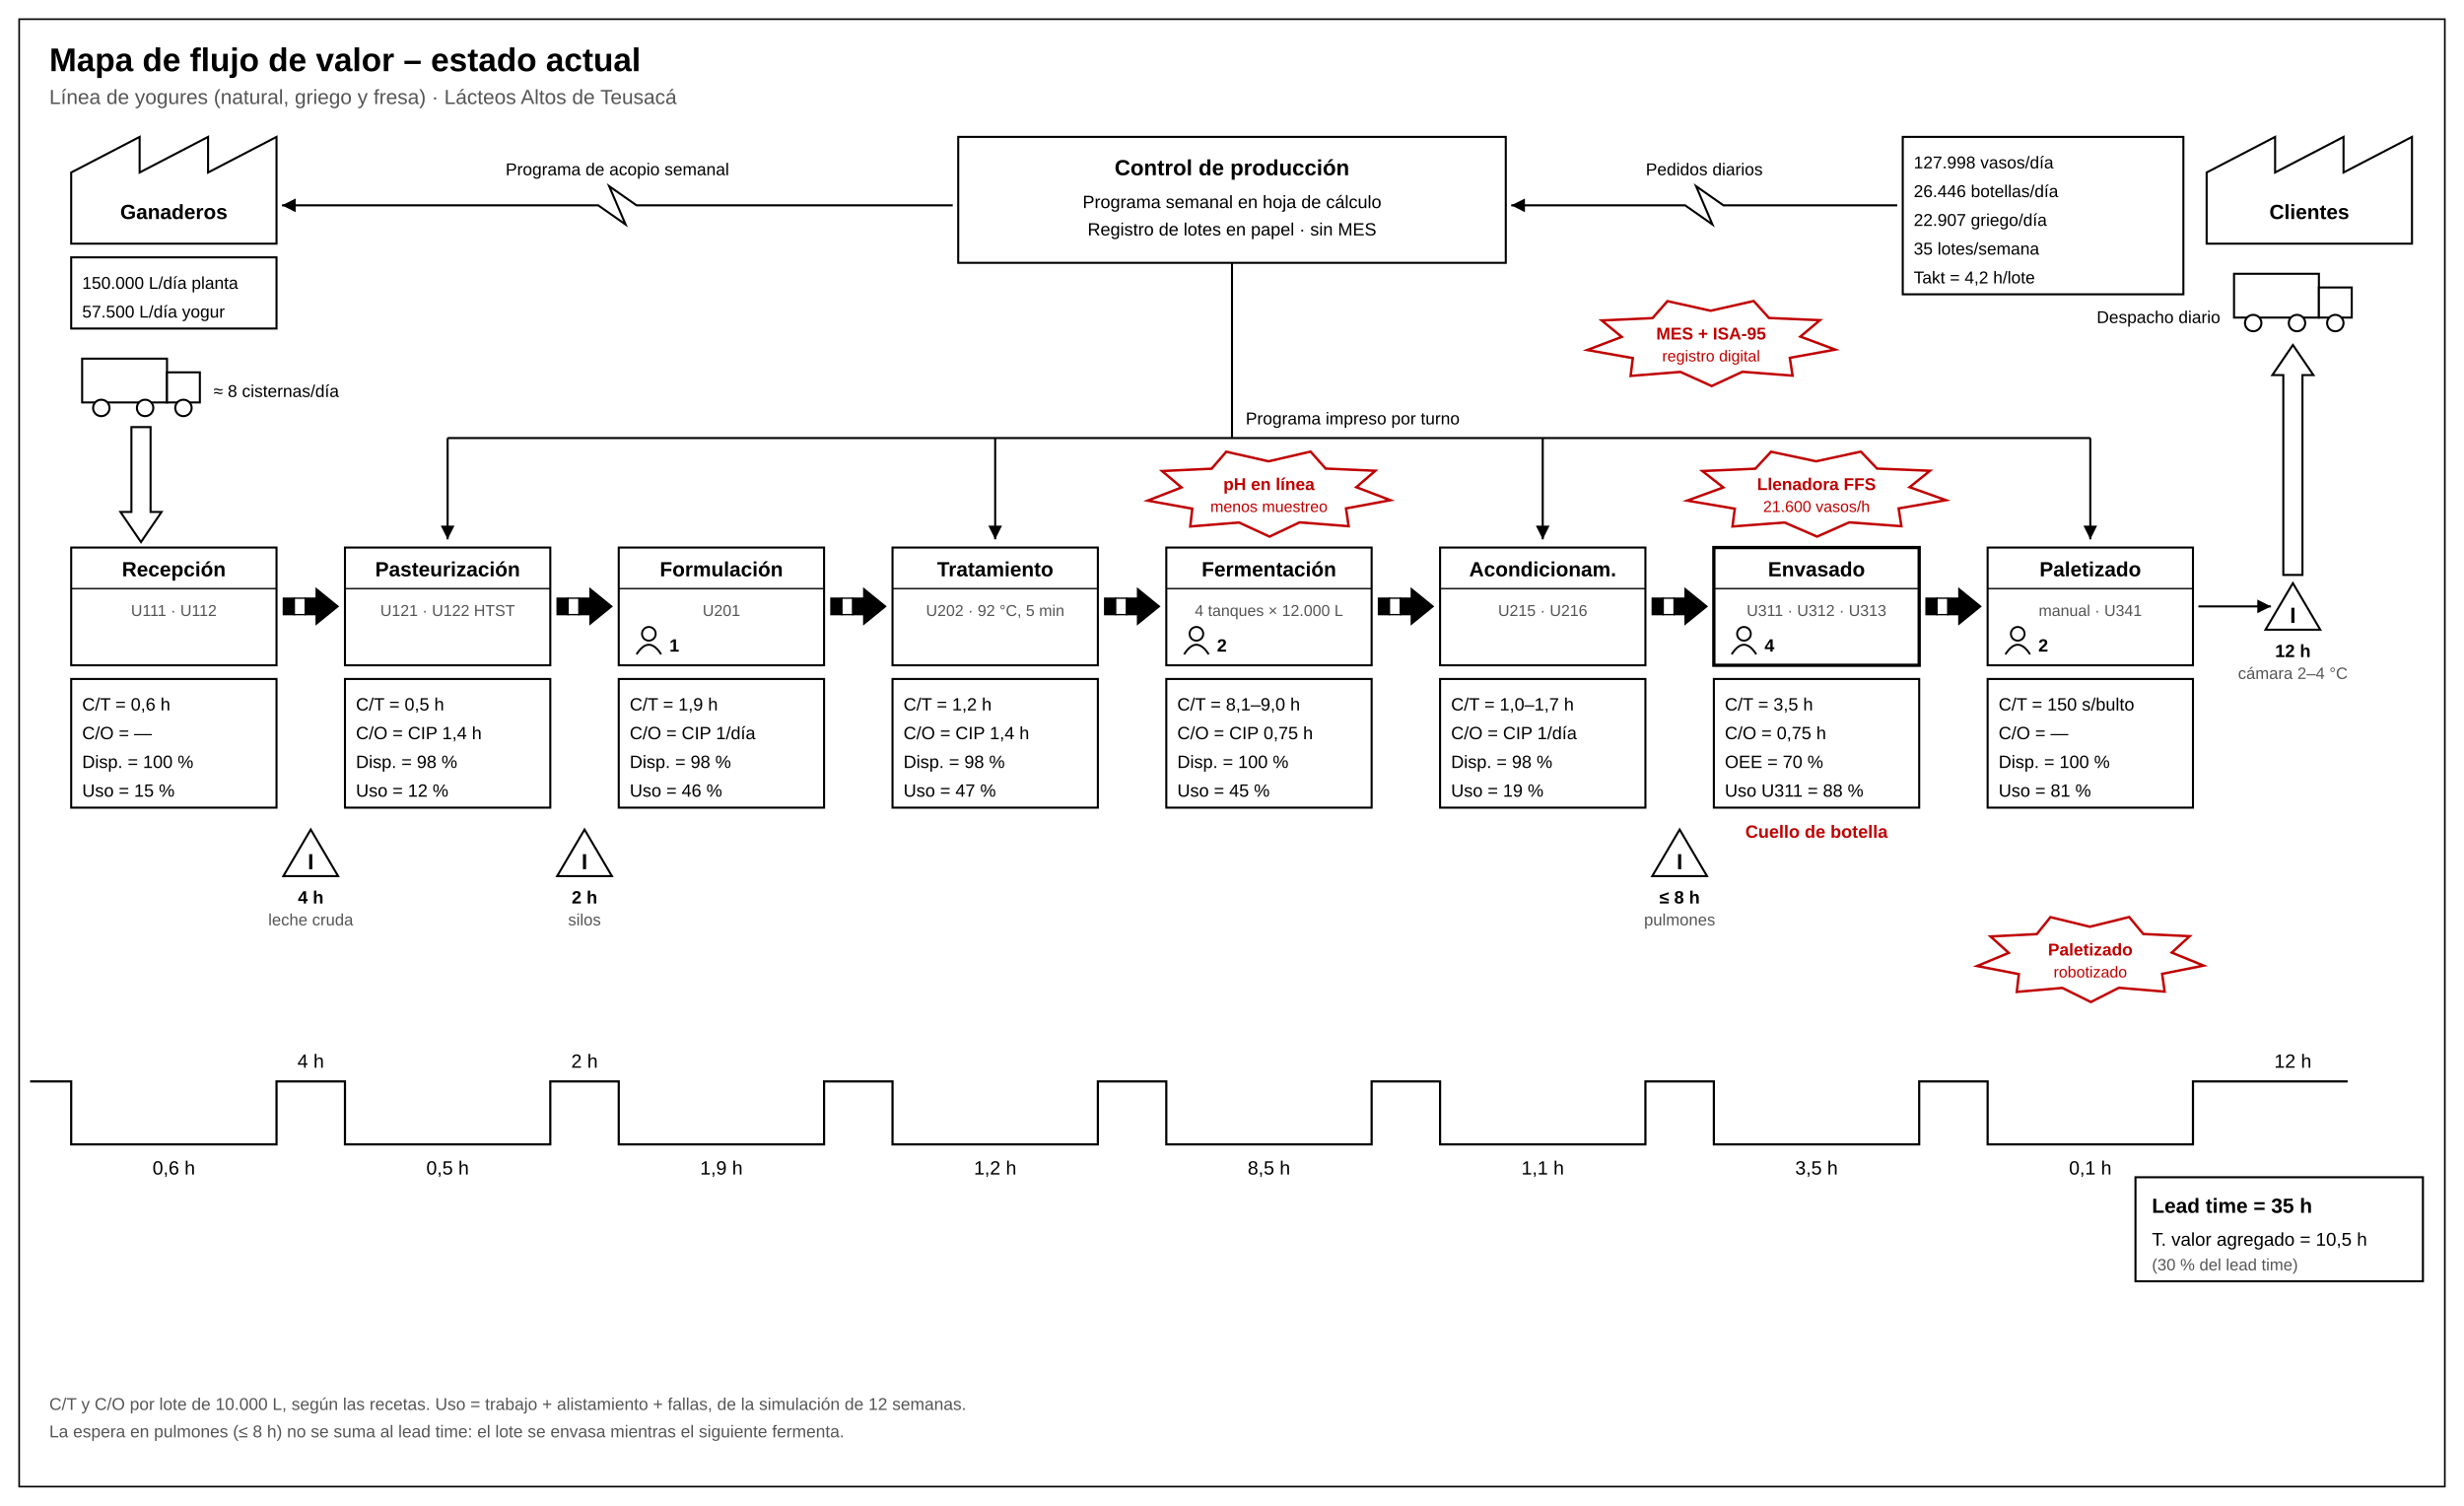
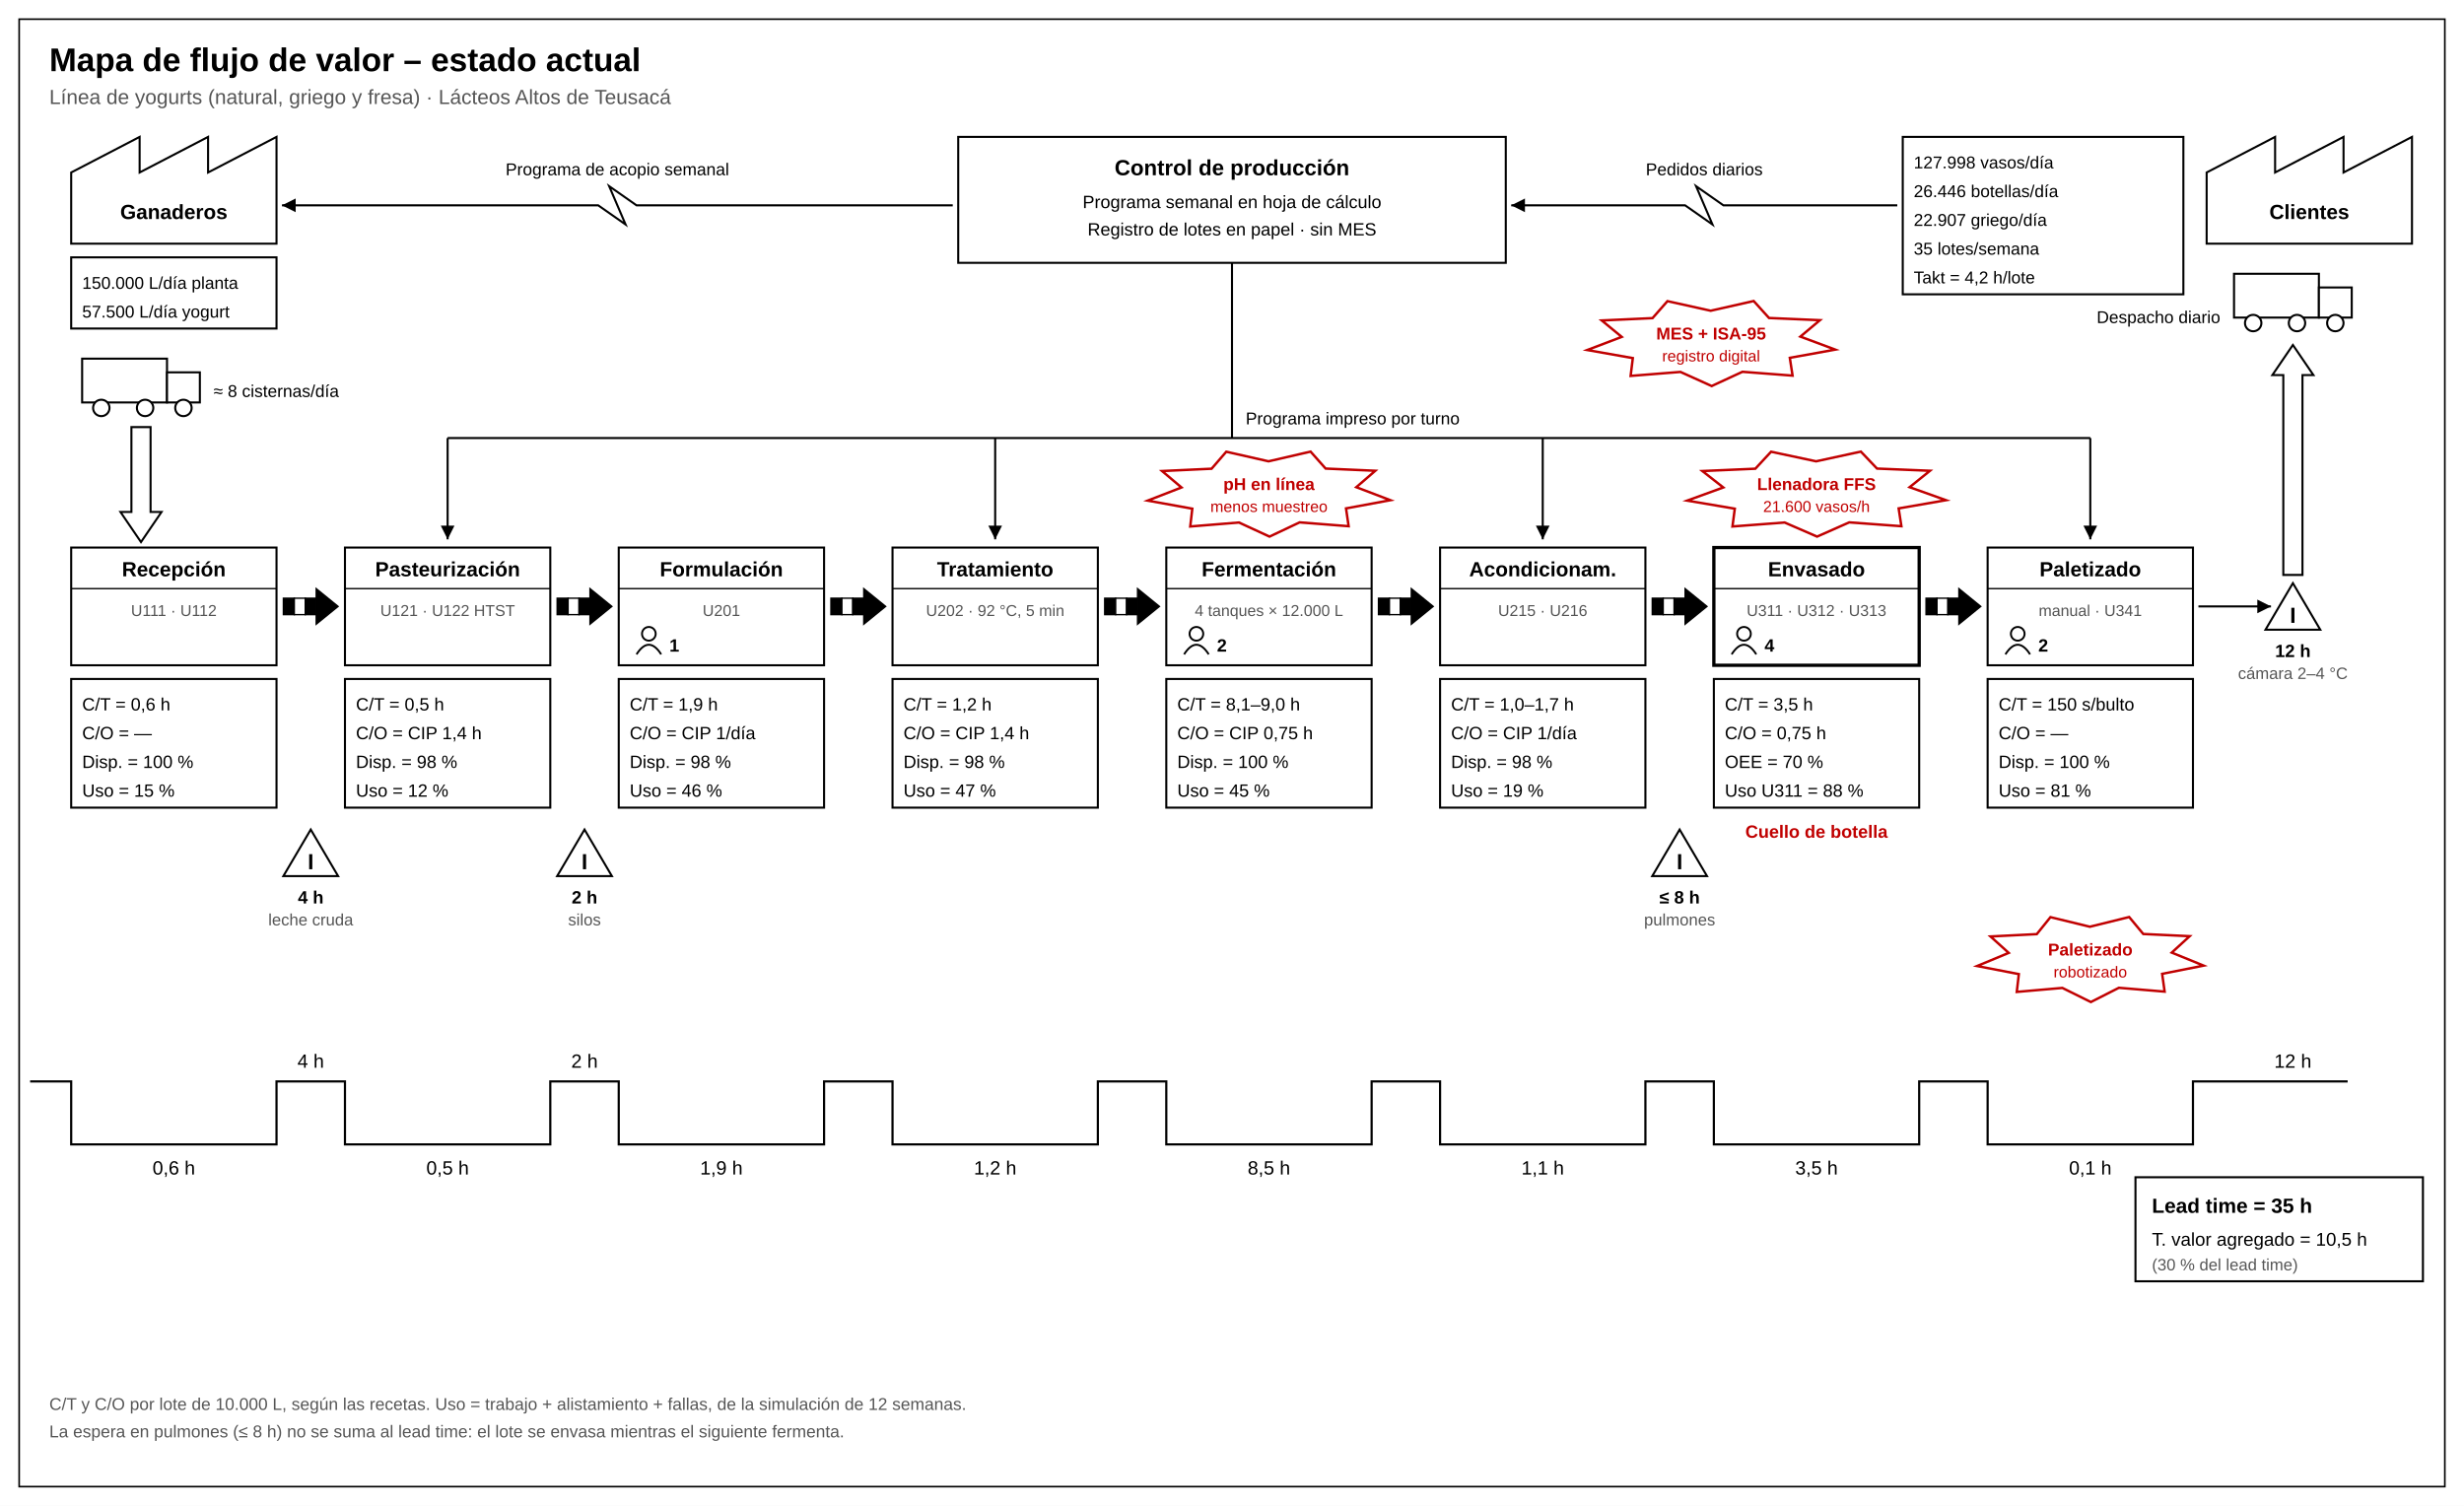
<svg xmlns="http://www.w3.org/2000/svg" viewBox="0 0 1800 1100" width="1800" height="1100">
  <defs>
    <marker id="p" markerWidth="12" markerHeight="12" refX="10" refY="5" orient="auto" markerUnits="userSpaceOnUse">
      <path d="M0,0 L10,5 L0,10 z" fill="#000000" />
    </marker>
  </defs>
  <rect x="0" y="0" width="1800" height="1100" fill="#fff" stroke="#fff" stroke-width="0" />
  <rect x="14" y="14" width="1772" height="1072" fill="none" stroke="#000000" stroke-width="1.2" />
  <text x="36" y="52" font-family="Arial, Helvetica, sans-serif" font-size="24" font-weight="700" fill="#000000" text-anchor="start">Mapa de flujo de valor – estado actual</text>
-   <text x="36" y="76" font-family="Arial, Helvetica, sans-serif" font-size="15" font-weight="400" fill="#555555" text-anchor="start">Línea de yogures (natural, griego y fresa) · Lácteos Altos de Teusacá</text>
+   <text x="36" y="76" font-family="Arial, Helvetica, sans-serif" font-size="15" font-weight="400" fill="#555555" text-anchor="start">Línea de yogurts (natural, griego y fresa) · Lácteos Altos de Teusacá</text>
  <polygon points="52.0,178.0 52.0,126.0 102.0,100.0 102.0,126.0 152.0,100.0 152.0,126.0 202.0,100.0 202.0,178.0" fill="#fff" stroke="#000000" stroke-width="1.5" stroke-linejoin="miter" />
  <text x="127.0" y="160" font-family="Arial, Helvetica, sans-serif" font-size="15" font-weight="700" fill="#000000" text-anchor="middle">Ganaderos</text>
  <rect x="52" y="188" width="150" height="52" fill="#fff" stroke="#000000" stroke-width="1.5" />
  <text x="60" y="211" font-family="Arial, Helvetica, sans-serif" font-size="12.5" font-weight="400" fill="#000000" text-anchor="start">150.000 L/día planta</text>
-   <text x="60" y="232" font-family="Arial, Helvetica, sans-serif" font-size="12.5" font-weight="400" fill="#000000" text-anchor="start">57.500 L/día yogur</text>
+   <text x="60" y="232" font-family="Arial, Helvetica, sans-serif" font-size="12.5" font-weight="400" fill="#000000" text-anchor="start">57.500 L/día yogurt</text>
  <rect x="60" y="262" width="62" height="32" fill="#fff" stroke="#000000" stroke-width="1.5" />
  <rect x="122" y="272" width="24" height="22" fill="#fff" stroke="#000000" stroke-width="1.5" />
  <circle cx="74" cy="298" r="6" fill="#fff" stroke="#000000" stroke-width="1.5" />
  <circle cx="106" cy="298" r="6" fill="#fff" stroke="#000000" stroke-width="1.5" />
  <circle cx="134" cy="298" r="6" fill="#fff" stroke="#000000" stroke-width="1.5" />
  <text x="103" y="324" font-family="Arial, Helvetica, sans-serif" font-size="12.5" font-weight="400" fill="#000000" text-anchor="middle" />
  <text x="156" y="290" font-family="Arial, Helvetica, sans-serif" font-size="12.5" font-weight="400" fill="#000000" text-anchor="start">≈ 8 cisternas/día</text>
  <polygon points="96.0,312.0 96.0,374.0 88.0,374.0 103.0,396.0 118.0,374.0 110.0,374.0 110.0,312.0" fill="#fff" stroke="#000000" stroke-width="1.5" stroke-linejoin="miter" />
  <polygon points="1612.0,178.0 1612.0,126.0 1662.0,100.0 1662.0,126.0 1712.0,100.0 1712.0,126.0 1762.0,100.0 1762.0,178.0" fill="#fff" stroke="#000000" stroke-width="1.5" stroke-linejoin="miter" />
  <text x="1687.0" y="160" font-family="Arial, Helvetica, sans-serif" font-size="15" font-weight="700" fill="#000000" text-anchor="middle">Clientes</text>
  <rect x="1390" y="100" width="205" height="115" fill="#fff" stroke="#000000" stroke-width="1.5" />
  <text x="1398" y="123" font-family="Arial, Helvetica, sans-serif" font-size="12.5" font-weight="400" fill="#000000" text-anchor="start">127.998 vasos/día</text>
  <text x="1398" y="144" font-family="Arial, Helvetica, sans-serif" font-size="12.5" font-weight="400" fill="#000000" text-anchor="start">26.446 botellas/día</text>
  <text x="1398" y="165" font-family="Arial, Helvetica, sans-serif" font-size="12.5" font-weight="400" fill="#000000" text-anchor="start">22.907 griego/día</text>
  <text x="1398" y="186" font-family="Arial, Helvetica, sans-serif" font-size="12.5" font-weight="400" fill="#000000" text-anchor="start">35 lotes/semana</text>
  <text x="1398" y="207" font-family="Arial, Helvetica, sans-serif" font-size="12.5" font-weight="400" fill="#000000" text-anchor="start">Takt = 4,2 h/lote</text>
  <rect x="1632" y="200" width="62" height="32" fill="#fff" stroke="#000000" stroke-width="1.5" />
  <rect x="1694" y="210" width="24" height="22" fill="#fff" stroke="#000000" stroke-width="1.5" />
  <circle cx="1646" cy="236" r="6" fill="#fff" stroke="#000000" stroke-width="1.5" />
  <circle cx="1678" cy="236" r="6" fill="#fff" stroke="#000000" stroke-width="1.5" />
  <circle cx="1706" cy="236" r="6" fill="#fff" stroke="#000000" stroke-width="1.5" />
  <text x="1675" y="262" font-family="Arial, Helvetica, sans-serif" font-size="12.5" font-weight="400" fill="#000000" text-anchor="middle" />
  <text x="1622" y="236" font-family="Arial, Helvetica, sans-serif" font-size="12.5" font-weight="400" fill="#000000" text-anchor="end">Despacho diario</text>
  <rect x="700" y="100" width="400" height="92" fill="#fff" stroke="#000000" stroke-width="1.5" />
  <text x="900" y="128" font-family="Arial, Helvetica, sans-serif" font-size="16" font-weight="700" fill="#000000" text-anchor="middle">Control de producción</text>
  <text x="900" y="152" font-family="Arial, Helvetica, sans-serif" font-size="13" font-weight="400" fill="#000000" text-anchor="middle">Programa semanal en hoja de cálculo</text>
  <text x="900" y="172" font-family="Arial, Helvetica, sans-serif" font-size="13" font-weight="400" fill="#000000" text-anchor="middle">Registro de lotes en papel · sin MES</text>
  <polyline points="1386,150 1259.0,150 1239.0,136 1251.0,164 1231.0,150 1104,150" fill="none" stroke="#000000" stroke-width="1.5" marker-end="url(#p)" />
  <text x="1245.0" y="128" font-family="Arial, Helvetica, sans-serif" font-size="12.5" font-weight="400" fill="#000000" text-anchor="middle">Pedidos diarios</text>
  <polyline points="696,150 465.0,150 445.0,136 457.0,164 437.0,150 206,150" fill="none" stroke="#000000" stroke-width="1.5" marker-end="url(#p)" />
  <text x="451.0" y="128" font-family="Arial, Helvetica, sans-serif" font-size="12.5" font-weight="400" fill="#000000" text-anchor="middle">Programa de acopio semanal</text>
  <line x1="900" y1="192" x2="900" y2="320" stroke="#000000" stroke-width="1.5" />
  <line x1="327" y1="320" x2="1527" y2="320" stroke="#000000" stroke-width="1.5" />
  <line x1="327" y1="320" x2="327" y2="394" stroke="#000000" stroke-width="1.5" marker-end="url(#p)" />
  <line x1="727" y1="320" x2="727" y2="394" stroke="#000000" stroke-width="1.5" marker-end="url(#p)" />
  <line x1="1127" y1="320" x2="1127" y2="394" stroke="#000000" stroke-width="1.5" marker-end="url(#p)" />
  <line x1="1527" y1="320" x2="1527" y2="394" stroke="#000000" stroke-width="1.5" marker-end="url(#p)" />
  <text x="910" y="310" font-family="Arial, Helvetica, sans-serif" font-size="12.5" font-weight="400" fill="#000000" text-anchor="start">Programa impreso por turno</text>
  <rect x="52" y="400" width="150" height="86" fill="#fff" stroke="#000000" stroke-width="1.5" />
  <line x1="52" y1="430" x2="202" y2="430" stroke="#000000" stroke-width="1" />
  <text x="127.0" y="421" font-family="Arial, Helvetica, sans-serif" font-size="15" font-weight="700" fill="#000000" text-anchor="middle">Recepción</text>
  <text x="127.0" y="450" font-family="Arial, Helvetica, sans-serif" font-size="11.5" font-weight="400" fill="#555555" text-anchor="middle">U111 · U112</text>
  <rect x="52" y="496" width="150" height="94" fill="#fff" stroke="#000000" stroke-width="1.5" />
  <text x="60" y="519" font-family="Arial, Helvetica, sans-serif" font-size="13" font-weight="400" fill="#000000" text-anchor="start">C/T = 0,6 h</text>
  <text x="60" y="540" font-family="Arial, Helvetica, sans-serif" font-size="13" font-weight="400" fill="#000000" text-anchor="start">C/O = —</text>
  <text x="60" y="561" font-family="Arial, Helvetica, sans-serif" font-size="13" font-weight="400" fill="#000000" text-anchor="start">Disp. = 100 %</text>
  <text x="60" y="582" font-family="Arial, Helvetica, sans-serif" font-size="13" font-weight="400" fill="#000000" text-anchor="start">Uso = 15 %</text>
  <rect x="207" y="437" width="8" height="12" fill="#000000" stroke="#000000" stroke-width="1" />
  <rect x="215" y="437" width="8" height="12" fill="#fff" stroke="#000000" stroke-width="1" />
  <rect x="223" y="437" width="8" height="12" fill="#000000" stroke="#000000" stroke-width="1" />
  <polygon points="231.0,430.0 247.0,443.0 231.0,456.0" fill="#000000" stroke="#000000" stroke-width="1" stroke-linejoin="miter" />
  <rect x="252" y="400" width="150" height="86" fill="#fff" stroke="#000000" stroke-width="1.5" />
  <line x1="252" y1="430" x2="402" y2="430" stroke="#000000" stroke-width="1" />
  <text x="327.0" y="421" font-family="Arial, Helvetica, sans-serif" font-size="15" font-weight="700" fill="#000000" text-anchor="middle">Pasteurización</text>
  <text x="327.0" y="450" font-family="Arial, Helvetica, sans-serif" font-size="11.5" font-weight="400" fill="#555555" text-anchor="middle">U121 · U122 HTST</text>
  <rect x="252" y="496" width="150" height="94" fill="#fff" stroke="#000000" stroke-width="1.5" />
  <text x="260" y="519" font-family="Arial, Helvetica, sans-serif" font-size="13" font-weight="400" fill="#000000" text-anchor="start">C/T = 0,5 h</text>
  <text x="260" y="540" font-family="Arial, Helvetica, sans-serif" font-size="13" font-weight="400" fill="#000000" text-anchor="start">C/O = CIP 1,4 h</text>
  <text x="260" y="561" font-family="Arial, Helvetica, sans-serif" font-size="13" font-weight="400" fill="#000000" text-anchor="start">Disp. = 98 %</text>
  <text x="260" y="582" font-family="Arial, Helvetica, sans-serif" font-size="13" font-weight="400" fill="#000000" text-anchor="start">Uso = 12 %</text>
  <rect x="407" y="437" width="8" height="12" fill="#000000" stroke="#000000" stroke-width="1" />
  <rect x="415" y="437" width="8" height="12" fill="#fff" stroke="#000000" stroke-width="1" />
  <rect x="423" y="437" width="8" height="12" fill="#000000" stroke="#000000" stroke-width="1" />
  <polygon points="431.0,430.0 447.0,443.0 431.0,456.0" fill="#000000" stroke="#000000" stroke-width="1" stroke-linejoin="miter" />
  <rect x="452" y="400" width="150" height="86" fill="#fff" stroke="#000000" stroke-width="1.5" />
  <line x1="452" y1="430" x2="602" y2="430" stroke="#000000" stroke-width="1" />
  <text x="527.0" y="421" font-family="Arial, Helvetica, sans-serif" font-size="15" font-weight="700" fill="#000000" text-anchor="middle">Formulación</text>
  <text x="527.0" y="450" font-family="Arial, Helvetica, sans-serif" font-size="11.5" font-weight="400" fill="#555555" text-anchor="middle">U201</text>
  <circle cx="474" cy="463" r="5" fill="#fff" stroke="#000000" stroke-width="1.4" />
  <path d="M465,478 Q474,464 483,478" fill="none" stroke="#000000" stroke-width="1.4" />
  <text x="489" y="476" font-family="Arial, Helvetica, sans-serif" font-size="13" font-weight="700" fill="#000000" text-anchor="start">1</text>
  <rect x="452" y="496" width="150" height="94" fill="#fff" stroke="#000000" stroke-width="1.5" />
  <text x="460" y="519" font-family="Arial, Helvetica, sans-serif" font-size="13" font-weight="400" fill="#000000" text-anchor="start">C/T = 1,9 h</text>
  <text x="460" y="540" font-family="Arial, Helvetica, sans-serif" font-size="13" font-weight="400" fill="#000000" text-anchor="start">C/O = CIP 1/día</text>
  <text x="460" y="561" font-family="Arial, Helvetica, sans-serif" font-size="13" font-weight="400" fill="#000000" text-anchor="start">Disp. = 98 %</text>
  <text x="460" y="582" font-family="Arial, Helvetica, sans-serif" font-size="13" font-weight="400" fill="#000000" text-anchor="start">Uso = 46 %</text>
  <rect x="607" y="437" width="8" height="12" fill="#000000" stroke="#000000" stroke-width="1" />
  <rect x="615" y="437" width="8" height="12" fill="#fff" stroke="#000000" stroke-width="1" />
  <rect x="623" y="437" width="8" height="12" fill="#000000" stroke="#000000" stroke-width="1" />
  <polygon points="631.0,430.0 647.0,443.0 631.0,456.0" fill="#000000" stroke="#000000" stroke-width="1" stroke-linejoin="miter" />
  <rect x="652" y="400" width="150" height="86" fill="#fff" stroke="#000000" stroke-width="1.5" />
  <line x1="652" y1="430" x2="802" y2="430" stroke="#000000" stroke-width="1" />
  <text x="727.0" y="421" font-family="Arial, Helvetica, sans-serif" font-size="15" font-weight="700" fill="#000000" text-anchor="middle">Tratamiento</text>
  <text x="727.0" y="450" font-family="Arial, Helvetica, sans-serif" font-size="11.5" font-weight="400" fill="#555555" text-anchor="middle">U202 · 92 °C, 5 min</text>
  <rect x="652" y="496" width="150" height="94" fill="#fff" stroke="#000000" stroke-width="1.5" />
  <text x="660" y="519" font-family="Arial, Helvetica, sans-serif" font-size="13" font-weight="400" fill="#000000" text-anchor="start">C/T = 1,2 h</text>
  <text x="660" y="540" font-family="Arial, Helvetica, sans-serif" font-size="13" font-weight="400" fill="#000000" text-anchor="start">C/O = CIP 1,4 h</text>
  <text x="660" y="561" font-family="Arial, Helvetica, sans-serif" font-size="13" font-weight="400" fill="#000000" text-anchor="start">Disp. = 98 %</text>
  <text x="660" y="582" font-family="Arial, Helvetica, sans-serif" font-size="13" font-weight="400" fill="#000000" text-anchor="start">Uso = 47 %</text>
  <rect x="807" y="437" width="8" height="12" fill="#000000" stroke="#000000" stroke-width="1" />
  <rect x="815" y="437" width="8" height="12" fill="#fff" stroke="#000000" stroke-width="1" />
  <rect x="823" y="437" width="8" height="12" fill="#000000" stroke="#000000" stroke-width="1" />
  <polygon points="831.0,430.0 847.0,443.0 831.0,456.0" fill="#000000" stroke="#000000" stroke-width="1" stroke-linejoin="miter" />
  <rect x="852" y="400" width="150" height="86" fill="#fff" stroke="#000000" stroke-width="1.5" />
  <line x1="852" y1="430" x2="1002" y2="430" stroke="#000000" stroke-width="1" />
  <text x="927.0" y="421" font-family="Arial, Helvetica, sans-serif" font-size="15" font-weight="700" fill="#000000" text-anchor="middle">Fermentación</text>
  <text x="927.0" y="450" font-family="Arial, Helvetica, sans-serif" font-size="11.5" font-weight="400" fill="#555555" text-anchor="middle">4 tanques × 12.000 L</text>
  <circle cx="874" cy="463" r="5" fill="#fff" stroke="#000000" stroke-width="1.4" />
  <path d="M865,478 Q874,464 883,478" fill="none" stroke="#000000" stroke-width="1.4" />
  <text x="889" y="476" font-family="Arial, Helvetica, sans-serif" font-size="13" font-weight="700" fill="#000000" text-anchor="start">2</text>
  <rect x="852" y="496" width="150" height="94" fill="#fff" stroke="#000000" stroke-width="1.5" />
  <text x="860" y="519" font-family="Arial, Helvetica, sans-serif" font-size="13" font-weight="400" fill="#000000" text-anchor="start">C/T = 8,1–9,0 h</text>
  <text x="860" y="540" font-family="Arial, Helvetica, sans-serif" font-size="13" font-weight="400" fill="#000000" text-anchor="start">C/O = CIP 0,75 h</text>
  <text x="860" y="561" font-family="Arial, Helvetica, sans-serif" font-size="13" font-weight="400" fill="#000000" text-anchor="start">Disp. = 100 %</text>
  <text x="860" y="582" font-family="Arial, Helvetica, sans-serif" font-size="13" font-weight="400" fill="#000000" text-anchor="start">Uso = 45 %</text>
  <rect x="1007" y="437" width="8" height="12" fill="#000000" stroke="#000000" stroke-width="1" />
  <rect x="1015" y="437" width="8" height="12" fill="#fff" stroke="#000000" stroke-width="1" />
  <rect x="1023" y="437" width="8" height="12" fill="#000000" stroke="#000000" stroke-width="1" />
  <polygon points="1031.0,430.0 1047.0,443.0 1031.0,456.0" fill="#000000" stroke="#000000" stroke-width="1" stroke-linejoin="miter" />
  <rect x="1052" y="400" width="150" height="86" fill="#fff" stroke="#000000" stroke-width="1.5" />
  <line x1="1052" y1="430" x2="1202" y2="430" stroke="#000000" stroke-width="1" />
  <text x="1127.0" y="421" font-family="Arial, Helvetica, sans-serif" font-size="15" font-weight="700" fill="#000000" text-anchor="middle">Acondicionam.</text>
  <text x="1127.0" y="450" font-family="Arial, Helvetica, sans-serif" font-size="11.5" font-weight="400" fill="#555555" text-anchor="middle">U215 · U216</text>
  <rect x="1052" y="496" width="150" height="94" fill="#fff" stroke="#000000" stroke-width="1.5" />
  <text x="1060" y="519" font-family="Arial, Helvetica, sans-serif" font-size="13" font-weight="400" fill="#000000" text-anchor="start">C/T = 1,0–1,7 h</text>
  <text x="1060" y="540" font-family="Arial, Helvetica, sans-serif" font-size="13" font-weight="400" fill="#000000" text-anchor="start">C/O = CIP 1/día</text>
  <text x="1060" y="561" font-family="Arial, Helvetica, sans-serif" font-size="13" font-weight="400" fill="#000000" text-anchor="start">Disp. = 98 %</text>
  <text x="1060" y="582" font-family="Arial, Helvetica, sans-serif" font-size="13" font-weight="400" fill="#000000" text-anchor="start">Uso = 19 %</text>
  <rect x="1207" y="437" width="8" height="12" fill="#000000" stroke="#000000" stroke-width="1" />
  <rect x="1215" y="437" width="8" height="12" fill="#fff" stroke="#000000" stroke-width="1" />
  <rect x="1223" y="437" width="8" height="12" fill="#000000" stroke="#000000" stroke-width="1" />
  <polygon points="1231.0,430.0 1247.0,443.0 1231.0,456.0" fill="#000000" stroke="#000000" stroke-width="1" stroke-linejoin="miter" />
  <rect x="1252" y="400" width="150" height="86" fill="#fff" stroke="#000000" stroke-width="2.4" />
  <line x1="1252" y1="430" x2="1402" y2="430" stroke="#000000" stroke-width="1" />
  <text x="1327.0" y="421" font-family="Arial, Helvetica, sans-serif" font-size="15" font-weight="700" fill="#000000" text-anchor="middle">Envasado</text>
  <text x="1327.0" y="450" font-family="Arial, Helvetica, sans-serif" font-size="11.5" font-weight="400" fill="#555555" text-anchor="middle">U311 · U312 · U313</text>
  <circle cx="1274" cy="463" r="5" fill="#fff" stroke="#000000" stroke-width="1.4" />
  <path d="M1265,478 Q1274,464 1283,478" fill="none" stroke="#000000" stroke-width="1.4" />
  <text x="1289" y="476" font-family="Arial, Helvetica, sans-serif" font-size="13" font-weight="700" fill="#000000" text-anchor="start">4</text>
  <rect x="1252" y="496" width="150" height="94" fill="#fff" stroke="#000000" stroke-width="1.5" />
  <text x="1260" y="519" font-family="Arial, Helvetica, sans-serif" font-size="13" font-weight="400" fill="#000000" text-anchor="start">C/T = 3,5 h</text>
  <text x="1260" y="540" font-family="Arial, Helvetica, sans-serif" font-size="13" font-weight="400" fill="#000000" text-anchor="start">C/O = 0,75 h</text>
  <text x="1260" y="561" font-family="Arial, Helvetica, sans-serif" font-size="13" font-weight="400" fill="#000000" text-anchor="start">OEE = 70 %</text>
  <text x="1260" y="582" font-family="Arial, Helvetica, sans-serif" font-size="13" font-weight="400" fill="#000000" text-anchor="start">Uso U311 = 88 %</text>
  <rect x="1407" y="437" width="8" height="12" fill="#000000" stroke="#000000" stroke-width="1" />
  <rect x="1415" y="437" width="8" height="12" fill="#fff" stroke="#000000" stroke-width="1" />
  <rect x="1423" y="437" width="8" height="12" fill="#000000" stroke="#000000" stroke-width="1" />
  <polygon points="1431.0,430.0 1447.0,443.0 1431.0,456.0" fill="#000000" stroke="#000000" stroke-width="1" stroke-linejoin="miter" />
  <rect x="1452" y="400" width="150" height="86" fill="#fff" stroke="#000000" stroke-width="1.5" />
  <line x1="1452" y1="430" x2="1602" y2="430" stroke="#000000" stroke-width="1" />
  <text x="1527.0" y="421" font-family="Arial, Helvetica, sans-serif" font-size="15" font-weight="700" fill="#000000" text-anchor="middle">Paletizado</text>
  <text x="1527.0" y="450" font-family="Arial, Helvetica, sans-serif" font-size="11.5" font-weight="400" fill="#555555" text-anchor="middle">manual · U341</text>
  <circle cx="1474" cy="463" r="5" fill="#fff" stroke="#000000" stroke-width="1.4" />
  <path d="M1465,478 Q1474,464 1483,478" fill="none" stroke="#000000" stroke-width="1.4" />
  <text x="1489" y="476" font-family="Arial, Helvetica, sans-serif" font-size="13" font-weight="700" fill="#000000" text-anchor="start">2</text>
  <rect x="1452" y="496" width="150" height="94" fill="#fff" stroke="#000000" stroke-width="1.5" />
  <text x="1460" y="519" font-family="Arial, Helvetica, sans-serif" font-size="13" font-weight="400" fill="#000000" text-anchor="start">C/T = 150 s/bulto</text>
  <text x="1460" y="540" font-family="Arial, Helvetica, sans-serif" font-size="13" font-weight="400" fill="#000000" text-anchor="start">C/O = —</text>
  <text x="1460" y="561" font-family="Arial, Helvetica, sans-serif" font-size="13" font-weight="400" fill="#000000" text-anchor="start">Disp. = 100 %</text>
  <text x="1460" y="582" font-family="Arial, Helvetica, sans-serif" font-size="13" font-weight="400" fill="#000000" text-anchor="start">Uso = 81 %</text>
  <polygon points="227.0,606.0 207.0,640.0 247.0,640.0" fill="#fff" stroke="#000000" stroke-width="1.5" stroke-linejoin="miter" />
  <text x="227.0" y="635" font-family="Arial, Helvetica, sans-serif" font-size="16" font-weight="700" fill="#000000" text-anchor="middle">I</text>
  <text x="227.0" y="660" font-family="Arial, Helvetica, sans-serif" font-size="13" font-weight="700" fill="#000000" text-anchor="middle">4 h</text>
  <text x="227.0" y="676" font-family="Arial, Helvetica, sans-serif" font-size="12" font-weight="400" fill="#555555" text-anchor="middle">leche cruda</text>
  <polygon points="427.0,606.0 407.0,640.0 447.0,640.0" fill="#fff" stroke="#000000" stroke-width="1.5" stroke-linejoin="miter" />
  <text x="427.0" y="635" font-family="Arial, Helvetica, sans-serif" font-size="16" font-weight="700" fill="#000000" text-anchor="middle">I</text>
  <text x="427.0" y="660" font-family="Arial, Helvetica, sans-serif" font-size="13" font-weight="700" fill="#000000" text-anchor="middle">2 h</text>
  <text x="427.0" y="676" font-family="Arial, Helvetica, sans-serif" font-size="12" font-weight="400" fill="#555555" text-anchor="middle">silos</text>
  <polygon points="1227.0,606.0 1207.0,640.0 1247.0,640.0" fill="#fff" stroke="#000000" stroke-width="1.5" stroke-linejoin="miter" />
  <text x="1227.0" y="635" font-family="Arial, Helvetica, sans-serif" font-size="16" font-weight="700" fill="#000000" text-anchor="middle">I</text>
  <text x="1227.0" y="660" font-family="Arial, Helvetica, sans-serif" font-size="13" font-weight="700" fill="#000000" text-anchor="middle">≤ 8 h</text>
  <text x="1227.0" y="676" font-family="Arial, Helvetica, sans-serif" font-size="12" font-weight="400" fill="#555555" text-anchor="middle">pulmones</text>
  <polygon points="1675.0,426.0 1655.0,460.0 1695.0,460.0" fill="#fff" stroke="#000000" stroke-width="1.5" stroke-linejoin="miter" />
  <text x="1675" y="455" font-family="Arial, Helvetica, sans-serif" font-size="16" font-weight="700" fill="#000000" text-anchor="middle">I</text>
  <text x="1675" y="480" font-family="Arial, Helvetica, sans-serif" font-size="13" font-weight="700" fill="#000000" text-anchor="middle">12 h</text>
  <text x="1675" y="496" font-family="Arial, Helvetica, sans-serif" font-size="12" font-weight="400" fill="#555555" text-anchor="middle">cámara 2–4 °C</text>
  <line x1="1606" y1="443" x2="1659" y2="443" stroke="#000000" stroke-width="1.5" marker-end="url(#p)" />
  <polygon points="1668.0,420.0 1668.0,274.0 1660.0,274.0 1675.0,252.0 1690.0,274.0 1682.0,274.0 1682.0,420.0" fill="#fff" stroke="#000000" stroke-width="1.5" stroke-linejoin="miter" />
  <polygon points="1421.6,365.4 1387.0,371.4 1389.0,384.4 1350.9,381.6 1327.4,392.0 1303.7,381.7 1265.6,384.6 1267.3,371.6 1232.5,365.7 1258.9,356.1 1243.6,344.1 1282.3,342.4 1293.8,330.0 1326.7,337.0 1359.4,329.9 1371.2,342.3 1409.9,343.9 1395.0,355.9" fill="#fff" stroke="#c00000" stroke-width="1.8" stroke-linejoin="miter" />
  <text x="1327.0" y="358" font-family="Arial, Helvetica, sans-serif" font-size="12.5" font-weight="700" fill="#c00000" text-anchor="middle">Llenadora FFS</text>
  <text x="1327.0" y="374" font-family="Arial, Helvetica, sans-serif" font-size="11.5" font-weight="400" fill="#c00000" text-anchor="middle">21.600 vasos/h</text>
  <polygon points="1015.7,365.4 983.3,371.4 985.2,384.4 949.4,381.6 927.4,392.0 905.1,381.7 869.5,384.6 871.0,371.6 838.4,365.7 863.1,356.1 848.9,344.1 885.1,342.4 895.8,330.0 926.7,337.0 957.4,329.9 968.4,342.3 1004.7,343.9 990.8,355.9" fill="#fff" stroke="#c00000" stroke-width="1.8" stroke-linejoin="miter" />
  <text x="927.0" y="358" font-family="Arial, Helvetica, sans-serif" font-size="12.5" font-weight="700" fill="#c00000" text-anchor="middle">pH en línea</text>
  <text x="927.0" y="374" font-family="Arial, Helvetica, sans-serif" font-size="11.5" font-weight="400" fill="#c00000" text-anchor="middle">menos muestreo</text>
  <polygon points="1340.7,255.4 1307.5,261.4 1309.5,274.4 1272.9,271.6 1250.4,282.0 1227.6,271.7 1191.2,274.6 1192.8,261.6 1159.5,255.7 1184.7,246.1 1170.1,234.1 1207.2,232.4 1218.1,220.0 1249.7,227.0 1281.1,219.9 1292.3,232.3 1329.5,233.9 1315.2,245.9" fill="#fff" stroke="#c00000" stroke-width="1.8" stroke-linejoin="miter" />
  <text x="1250" y="248" font-family="Arial, Helvetica, sans-serif" font-size="12.5" font-weight="700" fill="#c00000" text-anchor="middle">MES + ISA-95</text>
  <text x="1250" y="264" font-family="Arial, Helvetica, sans-serif" font-size="11.5" font-weight="400" fill="#c00000" text-anchor="middle">registro digital</text>
  <polygon points="1609.8,705.4 1579.5,711.4 1581.3,724.4 1547.9,721.6 1527.4,732.0 1506.6,721.7 1473.3,724.6 1474.8,711.6 1444.3,705.7 1467.4,696.1 1454.1,684.1 1487.9,682.4 1497.9,670.0 1526.7,677.0 1555.4,669.9 1565.7,682.3 1599.6,683.9 1586.5,695.9" fill="#fff" stroke="#c00000" stroke-width="1.8" stroke-linejoin="miter" />
  <text x="1527.0" y="698" font-family="Arial, Helvetica, sans-serif" font-size="12.5" font-weight="700" fill="#c00000" text-anchor="middle">Paletizado</text>
  <text x="1527.0" y="714" font-family="Arial, Helvetica, sans-serif" font-size="11.5" font-weight="400" fill="#c00000" text-anchor="middle">robotizado</text>
  <text x="1327.0" y="612" font-family="Arial, Helvetica, sans-serif" font-size="13" font-weight="700" fill="#c00000" text-anchor="middle">Cuello de botella</text>
  <text x="127.0" y="858" font-family="Arial, Helvetica, sans-serif" font-size="14" font-weight="400" fill="#000000" text-anchor="middle">0,6 h</text>
  <text x="227.0" y="780" font-family="Arial, Helvetica, sans-serif" font-size="14" font-weight="400" fill="#000000" text-anchor="middle">4 h</text>
  <text x="327.0" y="858" font-family="Arial, Helvetica, sans-serif" font-size="14" font-weight="400" fill="#000000" text-anchor="middle">0,5 h</text>
  <text x="427.0" y="780" font-family="Arial, Helvetica, sans-serif" font-size="14" font-weight="400" fill="#000000" text-anchor="middle">2 h</text>
  <text x="527.0" y="858" font-family="Arial, Helvetica, sans-serif" font-size="14" font-weight="400" fill="#000000" text-anchor="middle">1,9 h</text>
  <text x="727.0" y="858" font-family="Arial, Helvetica, sans-serif" font-size="14" font-weight="400" fill="#000000" text-anchor="middle">1,2 h</text>
  <text x="927.0" y="858" font-family="Arial, Helvetica, sans-serif" font-size="14" font-weight="400" fill="#000000" text-anchor="middle">8,5 h</text>
  <text x="1127.0" y="858" font-family="Arial, Helvetica, sans-serif" font-size="14" font-weight="400" fill="#000000" text-anchor="middle">1,1 h</text>
  <text x="1327.0" y="858" font-family="Arial, Helvetica, sans-serif" font-size="14" font-weight="400" fill="#000000" text-anchor="middle">3,5 h</text>
  <text x="1527.0" y="858" font-family="Arial, Helvetica, sans-serif" font-size="14" font-weight="400" fill="#000000" text-anchor="middle">0,1 h</text>
  <text x="1675" y="780" font-family="Arial, Helvetica, sans-serif" font-size="14" font-weight="400" fill="#000000" text-anchor="middle">12 h</text>
  <polyline points="22.0,790.0 52.0,790.0 52.0,836.0 202.0,836.0 202.0,790.0 252.0,790.0 252.0,836.0 402.0,836.0 402.0,790.0 452.0,790.0 452.0,836.0 602.0,836.0 602.0,790.0 652.0,790.0 652.0,836.0 802.0,836.0 802.0,790.0 852.0,790.0 852.0,836.0 1002.0,836.0 1002.0,790.0 1052.0,790.0 1052.0,836.0 1202.0,836.0 1202.0,790.0 1252.0,790.0 1252.0,836.0 1402.0,836.0 1402.0,790.0 1452.0,790.0 1452.0,836.0 1602.0,836.0 1602.0,790.0 1715.0,790.0" fill="none" stroke="#000000" stroke-width="1.6" stroke-linejoin="miter" />
  <rect x="1560" y="860" width="210" height="76" fill="#fff" stroke="#000000" stroke-width="1.5" />
  <text x="1572" y="886" font-family="Arial, Helvetica, sans-serif" font-size="15" font-weight="700" fill="#000000" text-anchor="start">Lead time = 35 h</text>
  <text x="1572" y="910" font-family="Arial, Helvetica, sans-serif" font-size="13.5" font-weight="400" fill="#000000" text-anchor="start">T. valor agregado = 10,5 h</text>
  <text x="1572" y="928" font-family="Arial, Helvetica, sans-serif" font-size="12" font-weight="400" fill="#555555" text-anchor="start">(30 % del lead time)</text>
  <text x="36" y="1030" font-family="Arial, Helvetica, sans-serif" font-size="12.5" font-weight="400" fill="#555555" text-anchor="start">C/T y C/O por lote de 10.000 L, según las recetas. Uso = trabajo + alistamiento + fallas, de la simulación de 12 semanas.</text>
  <text x="36" y="1050" font-family="Arial, Helvetica, sans-serif" font-size="12.5" font-weight="400" fill="#555555" text-anchor="start">La espera en pulmones (≤ 8 h) no se suma al lead time: el lote se envasa mientras el siguiente fermenta.</text>
</svg>
